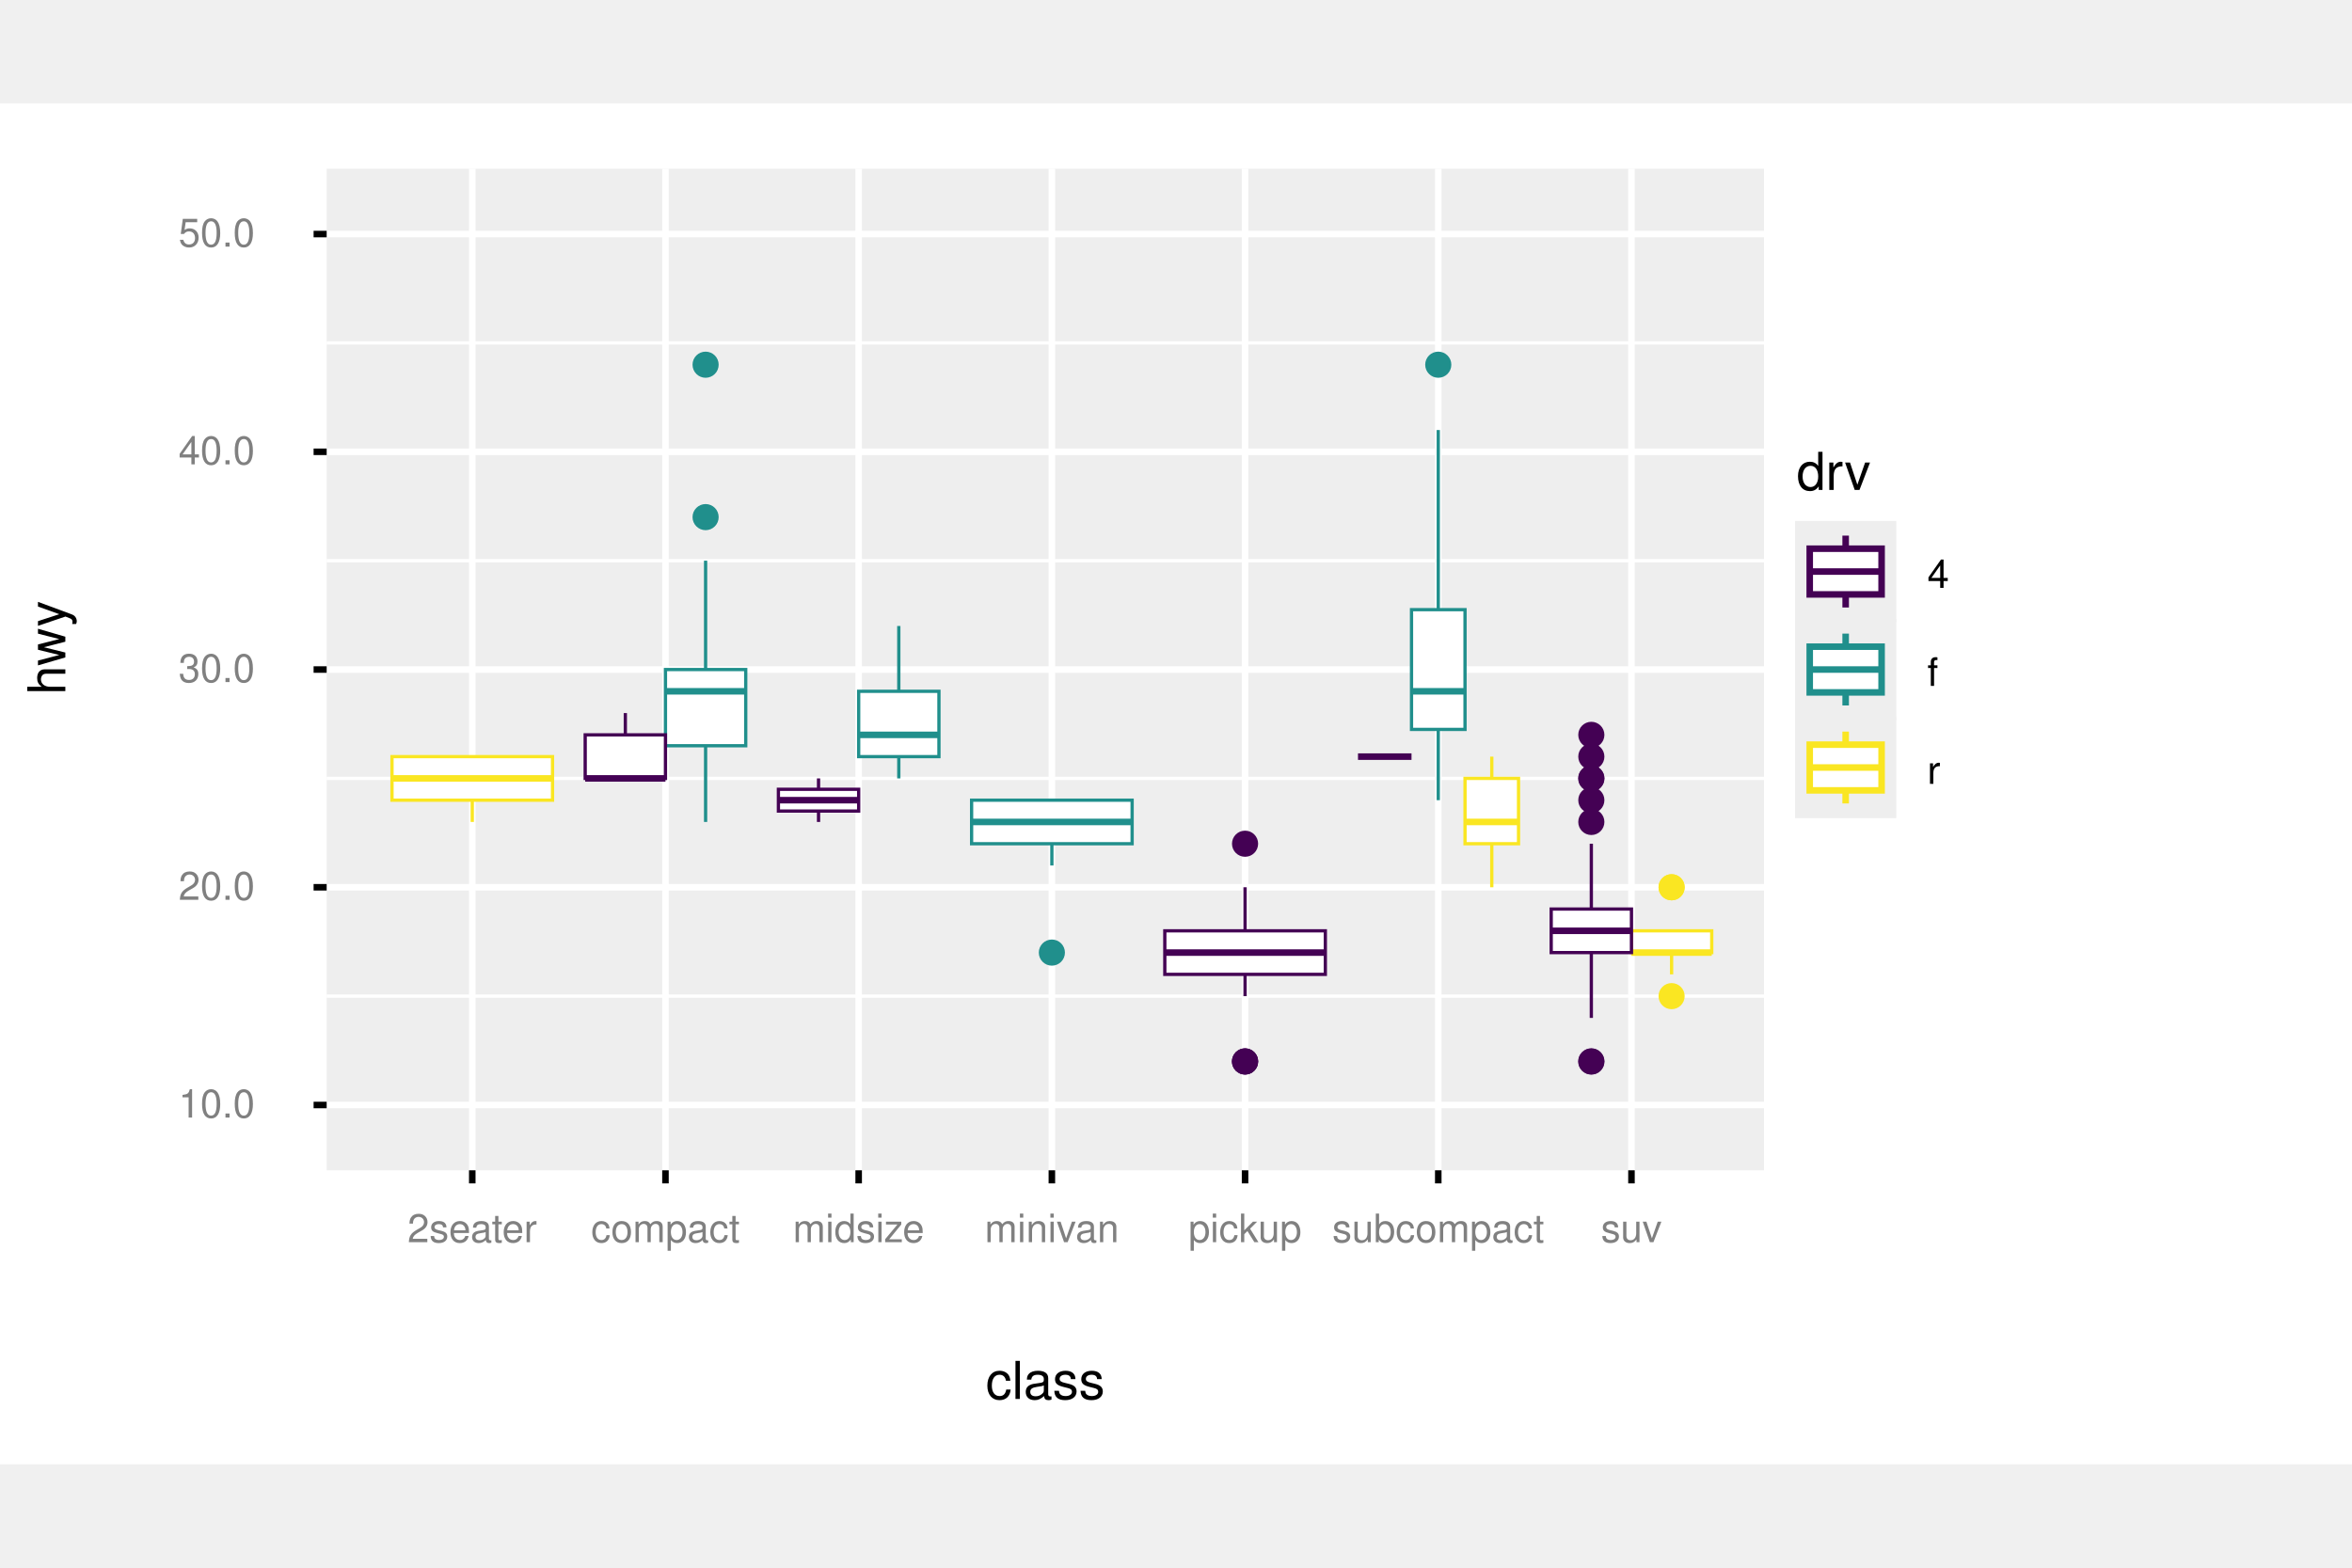
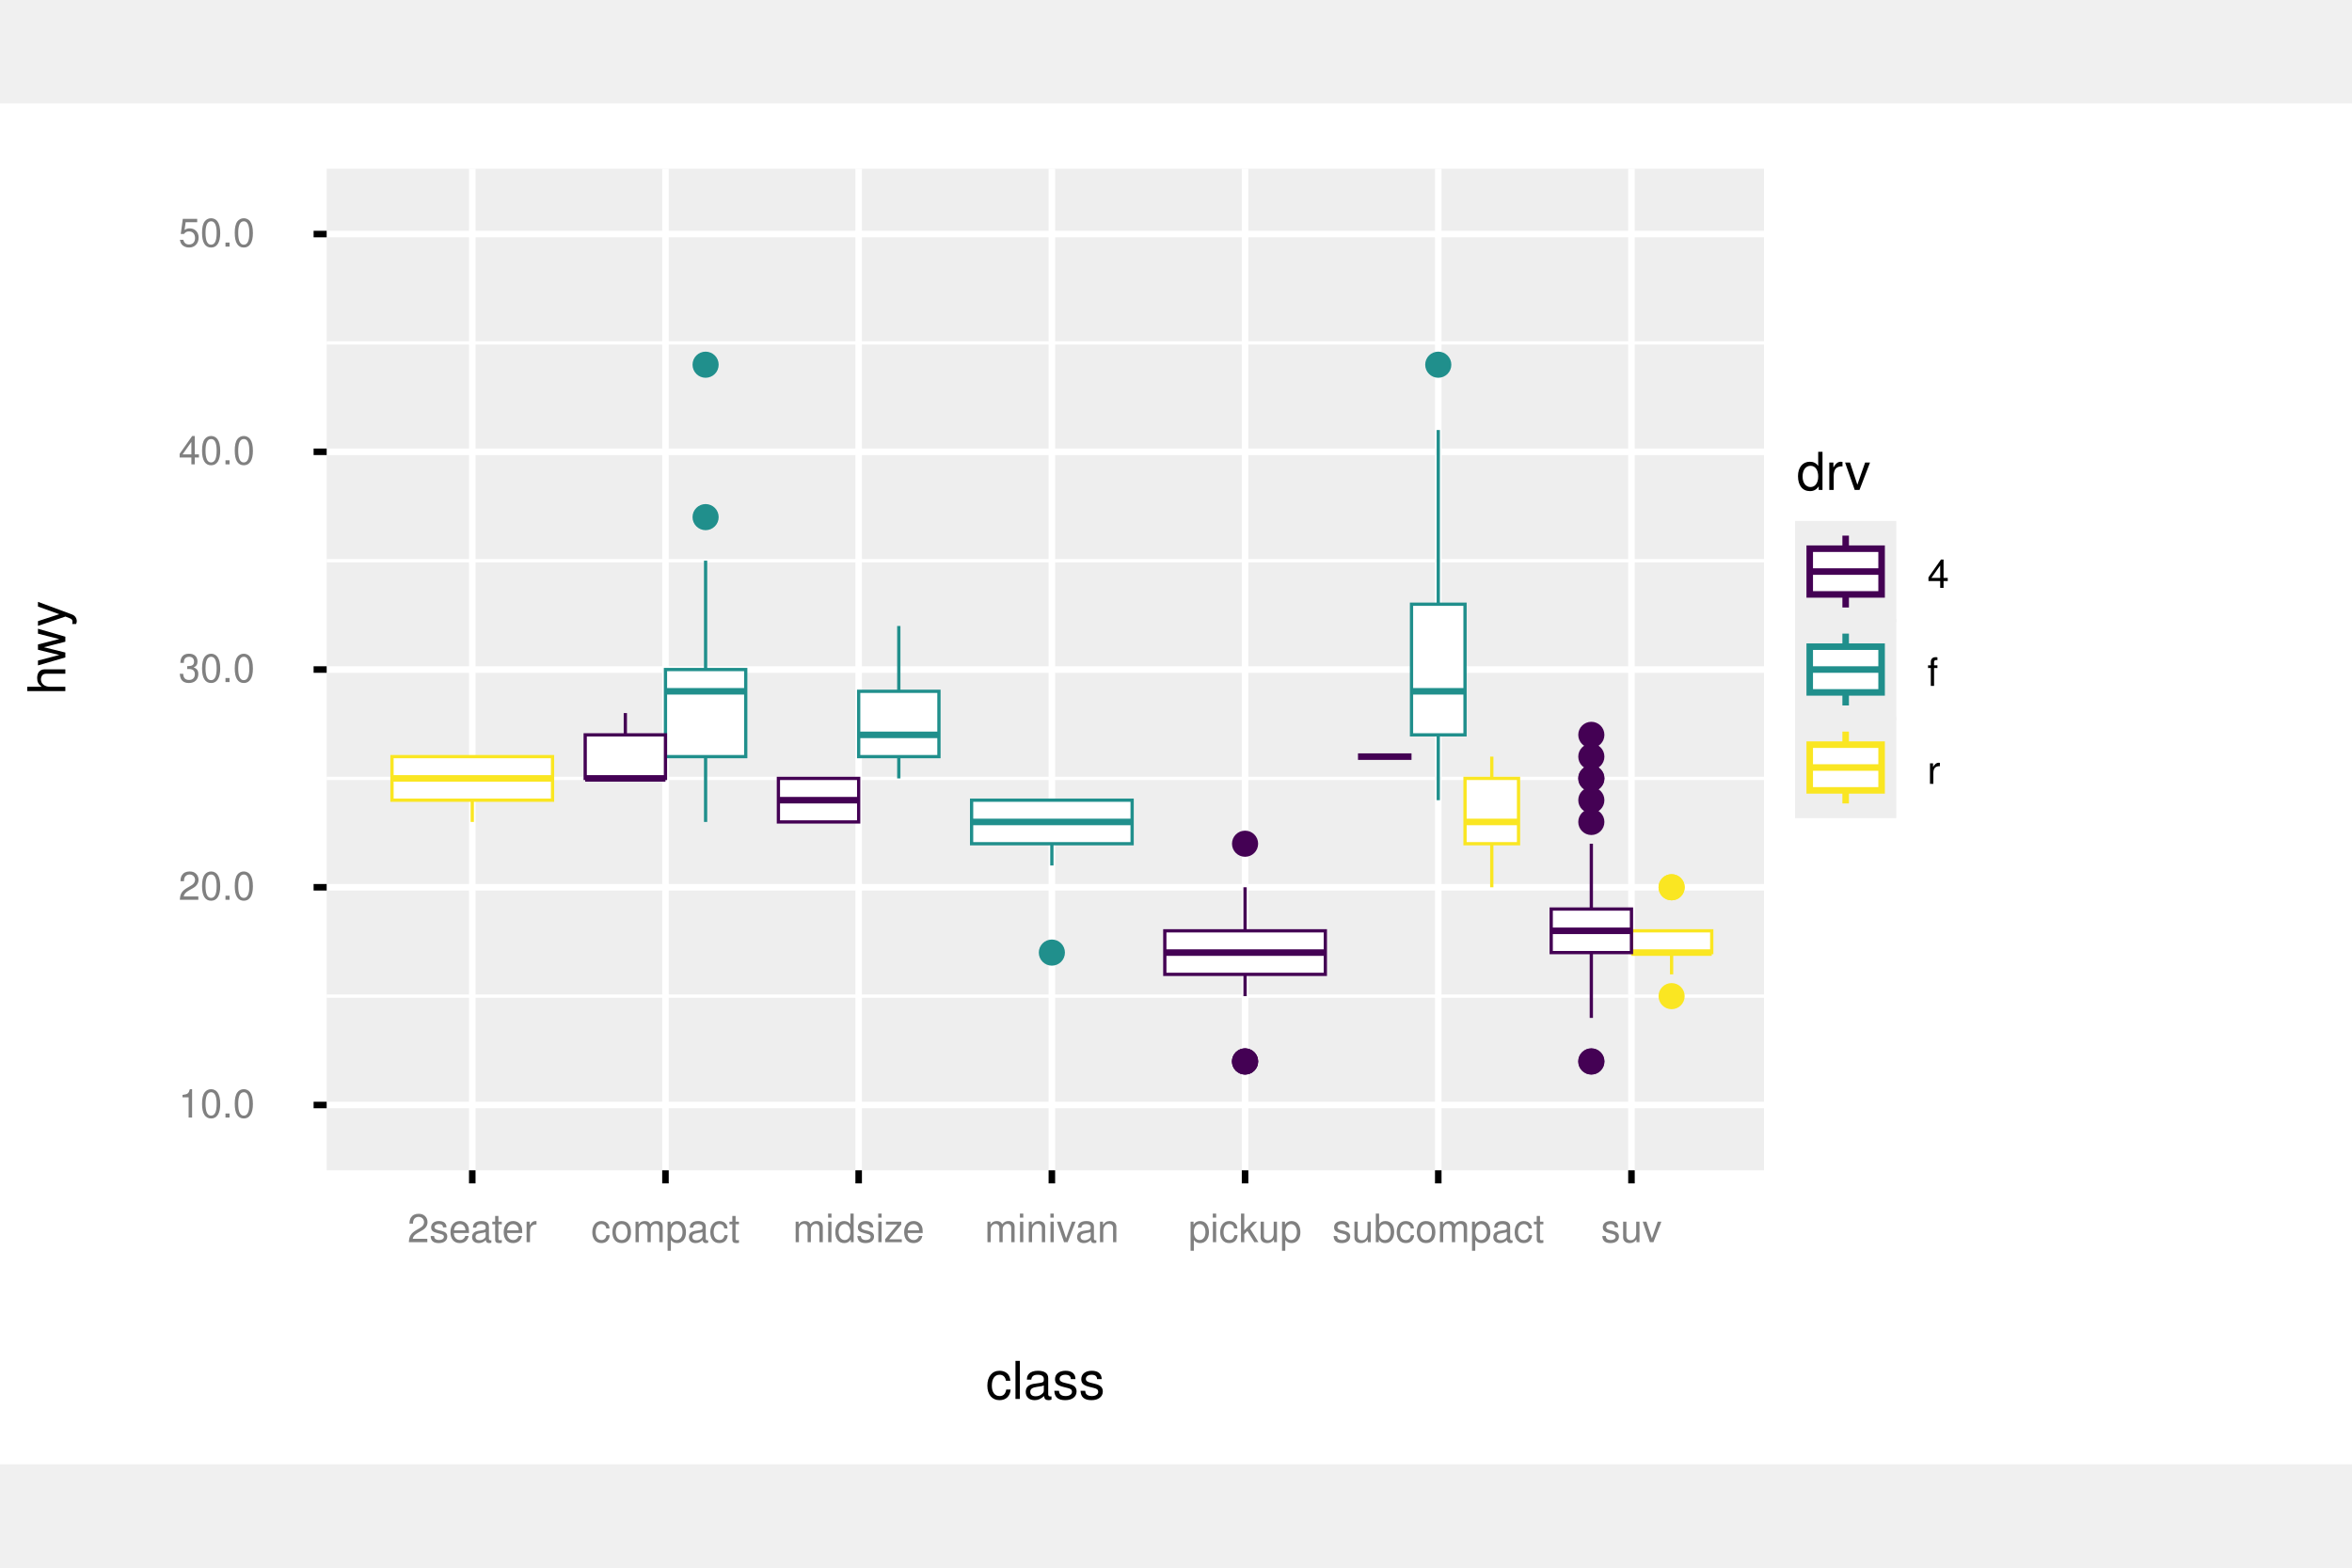
- <svg xmlns="http://www.w3.org/2000/svg" id="gg-546" viewBox="0 0 360 208.333" height="550" width="825.0">
-   <style type="text/css">#gg-546 .gg-axis-text {fill: #808080;font-size: 6px;} #gg-546 .gg-axis-text-x {} #gg-546 .gg-axis-ticks {stroke: #000000;} #gg-546 .gg-axis-title {fill: #000000;font-size: 8px;} #gg-546 .gg-legend-key {stroke: #EEEEEE;fill: #EEEEEE;stroke-width: 0.5;} #gg-546 .gg-legend-text {fill: #000000;font-size: 6px;} #gg-546 .gg-legend-title {fill: #000000;font-size: 8px;} #gg-546 .gg-panel-background {fill: #EEEEEE;} #gg-546 .gg-panel-border {} #gg-546 .gg-panel-grid {stroke: #FFFFFF;} #gg-546 .gg-panel-grid-major {stroke-width: 1;} #gg-546 .gg-panel-grid-minor {stroke-width: 0.5;} #gg-546 .gg-plot-background {fill: #FFFFFF;} #gg-546 .gg-plot-title {font-size: 10px;} #gg-546 .gg-text {font-family: Helvetica, Arial, sans-serif;} </style>
+ <svg xmlns="http://www.w3.org/2000/svg" id="gg-1762" viewBox="0 0 360 208.333" height="550" width="825.0">
+   <style type="text/css">#gg-1762 .gg-axis-text {fill: #808080;font-size: 6px;} #gg-1762 .gg-axis-text-x {} #gg-1762 .gg-axis-ticks {stroke: #000000;} #gg-1762 .gg-axis-title {fill: #000000;font-size: 8px;} #gg-1762 .gg-legend-key {stroke: #EEEEEE;fill: #EEEEEE;stroke-width: 0.5;} #gg-1762 .gg-legend-text {fill: #000000;font-size: 6px;} #gg-1762 .gg-legend-title {fill: #000000;font-size: 8px;} #gg-1762 .gg-panel-background {fill: #EEEEEE;} #gg-1762 .gg-panel-border {} #gg-1762 .gg-panel-grid {stroke: #FFFFFF;} #gg-1762 .gg-panel-grid-major {stroke-width: 1;} #gg-1762 .gg-panel-grid-minor {stroke-width: 0.5;} #gg-1762 .gg-plot-background {fill: #FFFFFF;} #gg-1762 .gg-plot-title {font-size: 10px;} #gg-1762 .gg-text {font-family: Helvetica, Arial, sans-serif;} </style>
  <rect class="gg-plot-background" width="100%" height="100%" />
  <g transform="translate(50, 10)">
    <rect x="0" y="0" height="153.333" width="220" class="gg-panel-background gg-panel-border" />
    <g opacity="1" transform="translate(0, 153.3333)">
      <line x2="220" class="gg-axis-line gg-axis-line-x" />
    </g>
    <g transform="translate(10,153.3333)" font-size="10" text-anchor="middle">
      <g opacity="1" transform="translate(189.7143,0)">
        <text y="11" class="gg-text gg-axis-text gg-axis-text-x" text-anchor="middle">suv</text>
      </g>
      <g opacity="1" transform="translate(160.1429,0)">
        <text y="11" class="gg-text gg-axis-text gg-axis-text-x" text-anchor="middle">subcompact</text>
      </g>
      <g opacity="1" transform="translate(130.5714,0)">
        <text y="11" class="gg-text gg-axis-text gg-axis-text-x" text-anchor="middle">pickup</text>
      </g>
      <g opacity="1" transform="translate(101.0,0)">
        <text y="11" class="gg-text gg-axis-text gg-axis-text-x" text-anchor="middle">minivan</text>
      </g>
      <g opacity="1" transform="translate(71.42857,0)">
        <text y="11" class="gg-text gg-axis-text gg-axis-text-x" text-anchor="middle">midsize</text>
      </g>
      <g opacity="1" transform="translate(41.85714,0)">
        <text y="11" class="gg-text gg-axis-text gg-axis-text-x" text-anchor="middle">compact</text>
      </g>
      <g opacity="1" transform="translate(12.28571,0)">
        <text y="11" class="gg-text gg-axis-text gg-axis-text-x" text-anchor="middle">2seater</text>
      </g>
      <g opacity="1" transform="translate(189.7143,0)">
        <line y2="-153.333" class="gg-panel-grid gg-panel-grid-major" />
      </g>
      <g opacity="1" transform="translate(160.1429,0)">
        <line y2="-153.333" class="gg-panel-grid gg-panel-grid-major" />
      </g>
      <g opacity="1" transform="translate(130.5714,0)">
        <line y2="-153.333" class="gg-panel-grid gg-panel-grid-major" />
      </g>
      <g opacity="1" transform="translate(101.0,0)">
        <line y2="-153.333" class="gg-panel-grid gg-panel-grid-major" />
      </g>
      <g opacity="1" transform="translate(71.42857,0)">
        <line y2="-153.333" class="gg-panel-grid gg-panel-grid-major" />
      </g>
      <g opacity="1" transform="translate(41.85714,0)">
        <line y2="-153.333" class="gg-panel-grid gg-panel-grid-major" />
      </g>
      <g opacity="1" transform="translate(12.28571,0)">
        <line y2="-153.333" class="gg-panel-grid gg-panel-grid-major" />
      </g>
      <g opacity="1" transform="translate(160.1429,0)">
</g>
      <g opacity="1" transform="translate(130.5714,0)">
</g>
      <g opacity="1" transform="translate(101.0,0)">
</g>
      <g opacity="1" transform="translate(71.42857,0)">
</g>
      <g opacity="1" transform="translate(41.85714,0)">
</g>
      <g opacity="1" transform="translate(12.28571,0)">
</g>
    </g>
    <g transform="translate(10,153.3333)" font-size="10" text-anchor="middle">
      <g opacity="1" transform="translate(189.7143,0)">
        <line y2="2" class="gg-axis-ticks gg-axis-ticks-x" />
      </g>
      <g opacity="1" transform="translate(160.1429,0)">
        <line y2="2" class="gg-axis-ticks gg-axis-ticks-x" />
      </g>
      <g opacity="1" transform="translate(130.5714,0)">
        <line y2="2" class="gg-axis-ticks gg-axis-ticks-x" />
      </g>
      <g opacity="1" transform="translate(101.0,0)">
        <line y2="2" class="gg-axis-ticks gg-axis-ticks-x" />
      </g>
      <g opacity="1" transform="translate(71.42857,0)">
        <line y2="2" class="gg-axis-ticks gg-axis-ticks-x" />
      </g>
      <g opacity="1" transform="translate(41.85714,0)">
        <line y2="2" class="gg-axis-ticks gg-axis-ticks-x" />
      </g>
      <g opacity="1" transform="translate(12.28571,0)">
        <line y2="2" class="gg-axis-ticks gg-axis-ticks-x" />
      </g>
    </g>
    <text x="110.0" y="188.333" class="gg-text gg-axis-title" text-anchor="middle">class</text>
    <g transform="translate(0, 0)">
      <line y2="153.333" class="gg-axis-line gg-axis-line-y" />
    </g>
    <g transform="translate(0, 0)" font-size="10" text-anchor="end">
      <g opacity="1" transform="translate(0,10.0)">
        <text x="-11" dy="0.32em" class="gg-text gg-axis-text gg-axis-text-y">50.0</text>
      </g>
      <g opacity="1" transform="translate(0,43.33333)">
        <text x="-11" dy="0.32em" class="gg-text gg-axis-text gg-axis-text-y">40.0</text>
      </g>
      <g opacity="1" transform="translate(0,76.66667)">
        <text x="-11" dy="0.32em" class="gg-text gg-axis-text gg-axis-text-y">30.0</text>
      </g>
      <g opacity="1" transform="translate(0,110.0)">
        <text x="-11" dy="0.32em" class="gg-text gg-axis-text gg-axis-text-y">20.0</text>
      </g>
      <g opacity="1" transform="translate(0,143.3333)">
        <text x="-11" dy="0.32em" class="gg-text gg-axis-text gg-axis-text-y">10.0</text>
      </g>
      <g opacity="1" transform="translate(0,10.0)">
        <line x2="220" class="gg-panel-grid gg-panel-grid-major" />
      </g>
      <g opacity="1" transform="translate(0,43.33333)">
        <line x2="220" class="gg-panel-grid gg-panel-grid-major" />
      </g>
      <g opacity="1" transform="translate(0,76.66667)">
        <line x2="220" class="gg-panel-grid gg-panel-grid-major" />
      </g>
      <g opacity="1" transform="translate(0,110.0)">
        <line x2="220" class="gg-panel-grid gg-panel-grid-major" />
      </g>
      <g opacity="1" transform="translate(0,143.3333)">
        <line x2="220" class="gg-panel-grid gg-panel-grid-major" />
      </g>
      <g opacity="1" transform="translate(0,43.33333)">
        <line x2="220" class="gg-panel-grid gg-panel-grid-minor" transform="translate(0, -16.66667)" />
      </g>
      <g opacity="1" transform="translate(0,76.66667)">
        <line x2="220" class="gg-panel-grid gg-panel-grid-minor" transform="translate(0, -16.66667)" />
      </g>
      <g opacity="1" transform="translate(0,110.0)">
        <line x2="220" class="gg-panel-grid gg-panel-grid-minor" transform="translate(0, -16.66667)" />
      </g>
      <g opacity="1" transform="translate(0,143.3333)">
        <line x2="220" class="gg-panel-grid gg-panel-grid-minor" transform="translate(0, -16.66667)" />
      </g>
    </g>
    <g transform="translate(0, 0)" font-size="10" text-anchor="end">
      <g opacity="1" transform="translate(0,10.0)">
        <line x2="-2" class="gg-axis-ticks gg-axis-ticks-y" />
      </g>
      <g opacity="1" transform="translate(0,43.33333)">
        <line x2="-2" class="gg-axis-ticks gg-axis-ticks-y" />
      </g>
      <g opacity="1" transform="translate(0,76.66667)">
        <line x2="-2" class="gg-axis-ticks gg-axis-ticks-y" />
      </g>
      <g opacity="1" transform="translate(0,110.0)">
        <line x2="-2" class="gg-axis-ticks gg-axis-ticks-y" />
      </g>
      <g opacity="1" transform="translate(0,143.3333)">
        <line x2="-2" class="gg-axis-ticks gg-axis-ticks-y" />
      </g>
    </g>
    <text x="-73.333" y="-40" class="gg-text gg-axis-title" text-anchor="middle" transform="rotate(-90)">hwy</text>
    <rect x="10.0" y="90.0" width="24.571" height="6.667" fill="white" fill-opacity="1" stroke="#FAE622" stroke-width="0.5" />
    <line x1="10.0" x2="34.571" y1="93.333" y2="93.333" stroke="#FAE622" />
    <line x1="22.286" x2="22.286" y1="90.0" y2="90.0" stroke="#FAE622" stroke-width="0.5" />
    <line x1="22.286" x2="22.286" y1="96.667" y2="100.0" stroke="#FAE622" stroke-width="0.5" />
-     <rect x="51.857" y="76.667" width="12.286" height="11.667" fill="white" fill-opacity="1" stroke="#208F8C" stroke-width="0.5" />
+     <rect x="51.857" y="76.667" width="12.286" height="13.333" fill="white" fill-opacity="1" stroke="#208F8C" stroke-width="0.5" />
    <line x1="51.857" x2="64.143" y1="80.0" y2="80.0" stroke="#208F8C" />
    <line x1="58.0" x2="58.0" y1="76.667" y2="60" stroke="#208F8C" stroke-width="0.5" />
-     <line x1="58.0" x2="58.0" y1="88.333" y2="100.0" stroke="#208F8C" stroke-width="0.5" />
+     <line x1="58.0" x2="58.0" y1="90.0" y2="100.0" stroke="#208F8C" stroke-width="0.5" />
    <svg viewBox="0 0 10 10" x="55.5" y="50.833" height="5.0" width="5.0">
      <circle cx="5" cy="5" r="4" fill="#208F8C" />
    </svg>
    <svg viewBox="0 0 10 10" x="55.5" y="27.5" height="5.0" width="5.0">
      <circle cx="5" cy="5" r="4" fill="#208F8C" />
    </svg>
    <rect x="39.571" y="86.667" width="12.286" height="6.667" fill="white" fill-opacity="1" stroke="#440154" stroke-width="0.5" />
    <line x1="39.571" x2="51.857" y1="93.333" y2="93.333" stroke="#440154" />
    <line x1="45.714" x2="45.714" y1="86.667" y2="83.333" stroke="#440154" stroke-width="0.5" />
    <line x1="45.714" x2="45.714" y1="93.333" y2="93.333" stroke="#440154" stroke-width="0.5" />
    <rect x="81.429" y="80.0" width="12.286" height="10.0" fill="white" fill-opacity="1" stroke="#208F8C" stroke-width="0.5" />
    <line x1="81.429" x2="93.714" y1="86.667" y2="86.667" stroke="#208F8C" />
    <line x1="87.571" x2="87.571" y1="80.0" y2="70.0" stroke="#208F8C" stroke-width="0.5" />
    <line x1="87.571" x2="87.571" y1="90.0" y2="93.333" stroke="#208F8C" stroke-width="0.5" />
-     <rect x="69.143" y="95.0" width="12.286" height="3.333" fill="white" fill-opacity="1" stroke="#440154" stroke-width="0.5" />
+     <rect x="69.143" y="93.333" width="12.286" height="6.667" fill="white" fill-opacity="1" stroke="#440154" stroke-width="0.5" />
    <line x1="69.143" x2="81.429" y1="96.667" y2="96.667" stroke="#440154" />
-     <line x1="75.286" x2="75.286" y1="95.0" y2="93.333" stroke="#440154" stroke-width="0.5" />
-     <line x1="75.286" x2="75.286" y1="98.333" y2="100.0" stroke="#440154" stroke-width="0.5" />
+     <line x1="75.286" x2="75.286" y1="93.333" y2="93.333" stroke="#440154" stroke-width="0.5" />
+     <line x1="75.286" x2="75.286" y1="100.0" y2="100.0" stroke="#440154" stroke-width="0.5" />
    <rect x="98.714" y="96.667" width="24.571" height="6.667" fill="white" fill-opacity="1" stroke="#208F8C" stroke-width="0.5" />
    <line x1="98.714" x2="123.286" y1="100.0" y2="100.0" stroke="#208F8C" />
    <line x1="111" x2="111" y1="96.667" y2="96.667" stroke="#208F8C" stroke-width="0.5" />
    <line x1="111" x2="111" y1="103.333" y2="106.667" stroke="#208F8C" stroke-width="0.5" />
    <svg viewBox="0 0 10 10" x="108.5" y="117.5" height="5.0" width="5.0">
      <circle cx="5" cy="5" r="4" fill="#208F8C" />
    </svg>
    <rect x="128.286" y="116.667" width="24.571" height="6.667" fill="white" fill-opacity="1" stroke="#440154" stroke-width="0.5" />
    <line x1="128.286" x2="152.857" y1="120" y2="120" stroke="#440154" />
    <line x1="140.571" x2="140.571" y1="116.667" y2="110.0" stroke="#440154" stroke-width="0.5" />
    <line x1="140.571" x2="140.571" y1="123.333" y2="126.667" stroke="#440154" stroke-width="0.5" />
    <svg viewBox="0 0 10 10" x="138.071" y="134.167" height="5.0" width="5.0">
      <circle cx="5" cy="5" r="4" fill="#440154" />
    </svg>
    <svg viewBox="0 0 10 10" x="138.071" y="134.167" height="5.0" width="5.0">
      <circle cx="5" cy="5" r="4" fill="#440154" />
    </svg>
    <svg viewBox="0 0 10 10" x="138.071" y="134.167" height="5.0" width="5.0">
      <circle cx="5" cy="5" r="4" fill="#440154" />
    </svg>
    <svg viewBox="0 0 10 10" x="138.071" y="100.833" height="5.0" width="5.0">
      <circle cx="5" cy="5" r="4" fill="#440154" />
    </svg>
    <rect x="174.238" y="93.333" width="8.19" height="10.0" fill="white" fill-opacity="1" stroke="#FAE622" stroke-width="0.5" />
    <line x1="174.238" x2="182.429" y1="100.0" y2="100.0" stroke="#FAE622" />
    <line x1="178.333" x2="178.333" y1="93.333" y2="90.0" stroke="#FAE622" stroke-width="0.5" />
    <line x1="178.333" x2="178.333" y1="103.333" y2="110.0" stroke="#FAE622" stroke-width="0.5" />
-     <rect x="166.048" y="67.5" width="8.19" height="18.333" fill="white" fill-opacity="1" stroke="#208F8C" stroke-width="0.5" />
+     <rect x="166.048" y="66.667" width="8.19" height="20" fill="white" fill-opacity="1" stroke="#208F8C" stroke-width="0.5" />
    <line x1="166.048" x2="174.238" y1="80.0" y2="80.0" stroke="#208F8C" />
-     <line x1="170.143" x2="170.143" y1="67.5" y2="40" stroke="#208F8C" stroke-width="0.5" />
-     <line x1="170.143" x2="170.143" y1="85.833" y2="96.667" stroke="#208F8C" stroke-width="0.5" />
+     <line x1="170.143" x2="170.143" y1="66.667" y2="40" stroke="#208F8C" stroke-width="0.5" />
+     <line x1="170.143" x2="170.143" y1="86.667" y2="96.667" stroke="#208F8C" stroke-width="0.5" />
    <svg viewBox="0 0 10 10" x="167.643" y="27.5" height="5.0" width="5.0">
      <circle cx="5" cy="5" r="4" fill="#208F8C" />
    </svg>
    <rect x="157.857" y="90.0" width="8.19" height="0.0" fill="white" fill-opacity="1" stroke="#440154" stroke-width="0.5" />
    <line x1="157.857" x2="166.048" y1="90.0" y2="90.0" stroke="#440154" />
    <line x1="161.952" x2="161.952" y1="90.0" y2="90.0" stroke="#440154" stroke-width="0.5" />
    <line x1="161.952" x2="161.952" y1="90.0" y2="90.0" stroke="#440154" stroke-width="0.5" />
    <rect x="199.714" y="116.667" width="12.286" height="3.333" fill="white" fill-opacity="1" stroke="#FAE622" stroke-width="0.5" />
    <line x1="199.714" x2="212.0" y1="120" y2="120" stroke="#FAE622" />
    <line x1="205.857" x2="205.857" y1="116.667" y2="116.667" stroke="#FAE622" stroke-width="0.5" />
    <line x1="205.857" x2="205.857" y1="120" y2="123.333" stroke="#FAE622" stroke-width="0.5" />
+     <svg viewBox="0 0 10 10" x="203.357" y="107.5" height="5.0" width="5.0">
+       <circle cx="5" cy="5" r="4" fill="#FAE622" />
+     </svg>
    <svg viewBox="0 0 10 10" x="203.357" y="124.167" height="5.0" width="5.0">
-       <circle cx="5" cy="5" r="4" fill="#FAE622" />
-     </svg>
-     <svg viewBox="0 0 10 10" x="203.357" y="107.5" height="5.0" width="5.0">
      <circle cx="5" cy="5" r="4" fill="#FAE622" />
    </svg>
    <svg viewBox="0 0 10 10" x="203.357" y="107.5" height="5.0" width="5.0">
      <circle cx="5" cy="5" r="4" fill="#FAE622" />
    </svg>
    <rect x="187.429" y="113.333" width="12.286" height="6.667" fill="white" fill-opacity="1" stroke="#440154" stroke-width="0.5" />
    <line x1="187.429" x2="199.714" y1="116.667" y2="116.667" stroke="#440154" />
    <line x1="193.571" x2="193.571" y1="113.333" y2="103.333" stroke="#440154" stroke-width="0.5" />
    <line x1="193.571" x2="193.571" y1="120" y2="130.0" stroke="#440154" stroke-width="0.5" />
    <svg viewBox="0 0 10 10" x="191.071" y="134.167" height="5.0" width="5.0">
      <circle cx="5" cy="5" r="4" fill="#440154" />
    </svg>
    <svg viewBox="0 0 10 10" x="191.071" y="134.167" height="5.0" width="5.0">
      <circle cx="5" cy="5" r="4" fill="#440154" />
    </svg>
+     <svg viewBox="0 0 10 10" x="191.071" y="90.833" height="5.0" width="5.0">
+       <circle cx="5" cy="5" r="4" fill="#440154" />
+     </svg>
+     <svg viewBox="0 0 10 10" x="191.071" y="94.167" height="5.0" width="5.0">
+       <circle cx="5" cy="5" r="4" fill="#440154" />
+     </svg>
+     <svg viewBox="0 0 10 10" x="191.071" y="84.167" height="5.0" width="5.0">
+       <circle cx="5" cy="5" r="4" fill="#440154" />
+     </svg>
+     <svg viewBox="0 0 10 10" x="191.071" y="90.833" height="5.0" width="5.0">
+       <circle cx="5" cy="5" r="4" fill="#440154" />
+     </svg>
+     <svg viewBox="0 0 10 10" x="191.071" y="87.5" height="5.0" width="5.0">
+       <circle cx="5" cy="5" r="4" fill="#440154" />
+     </svg>
    <svg viewBox="0 0 10 10" x="191.071" y="97.5" height="5.0" width="5.0">
-       <circle cx="5" cy="5" r="4" fill="#440154" />
-     </svg>
-     <svg viewBox="0 0 10 10" x="191.071" y="94.167" height="5.0" width="5.0">
-       <circle cx="5" cy="5" r="4" fill="#440154" />
-     </svg>
-     <svg viewBox="0 0 10 10" x="191.071" y="90.833" height="5.0" width="5.0">
-       <circle cx="5" cy="5" r="4" fill="#440154" />
-     </svg>
-     <svg viewBox="0 0 10 10" x="191.071" y="90.833" height="5.0" width="5.0">
-       <circle cx="5" cy="5" r="4" fill="#440154" />
-     </svg>
-     <svg viewBox="0 0 10 10" x="191.071" y="87.5" height="5.0" width="5.0">
-       <circle cx="5" cy="5" r="4" fill="#440154" />
-     </svg>
-     <svg viewBox="0 0 10 10" x="191.071" y="84.167" height="5.0" width="5.0">
      <circle cx="5" cy="5" r="4" fill="#440154" />
    </svg>
  </g>
  <g transform="translate(275, 64.16667)">
    <g transform="translate(0, 0)">
      <text x="0" y="-5" class="gg-text gg-legend-title" text-anchor="left">drv</text>
      <rect x="0" y="0" height="15" width="15" class="gg-legend-key" />
      <line x1="7.5" x2="7.5" y1="2" y2="4" stroke="#440154" />
      <line x1="7.5" x2="7.5" y1="13" y2="11" stroke="#440154" />
      <rect x="2" y="4" width="11" height="7" stroke="#440154" fill="white" />
      <line x1="2" x2="13" y1="7.5" y2="7.5" stroke="#440154" />
      <text x="20" y="10" class="gg-text gg-legend-text" text-anchor="left">4</text>
      <rect x="0" y="15" height="15" width="15" class="gg-legend-key" />
      <line x1="7.5" x2="7.5" y1="17" y2="19" stroke="#208F8C" />
      <line x1="7.5" x2="7.5" y1="28" y2="26" stroke="#208F8C" />
      <rect x="2" y="19" width="11" height="7" stroke="#208F8C" fill="white" />
      <line x1="2" x2="13" y1="22.5" y2="22.5" stroke="#208F8C" />
      <text x="20" y="25" class="gg-text gg-legend-text" text-anchor="left">f</text>
      <rect x="0" y="30" height="15" width="15" class="gg-legend-key" />
      <line x1="7.5" x2="7.5" y1="32" y2="34" stroke="#FAE622" />
      <line x1="7.5" x2="7.5" y1="43" y2="41" stroke="#FAE622" />
      <rect x="2" y="34" width="11" height="7" stroke="#FAE622" fill="white" />
      <line x1="2" x2="13" y1="37.5" y2="37.5" stroke="#FAE622" />
      <text x="20" y="40" class="gg-text gg-legend-text" text-anchor="left">r</text>
    </g>
  </g>
</svg>
